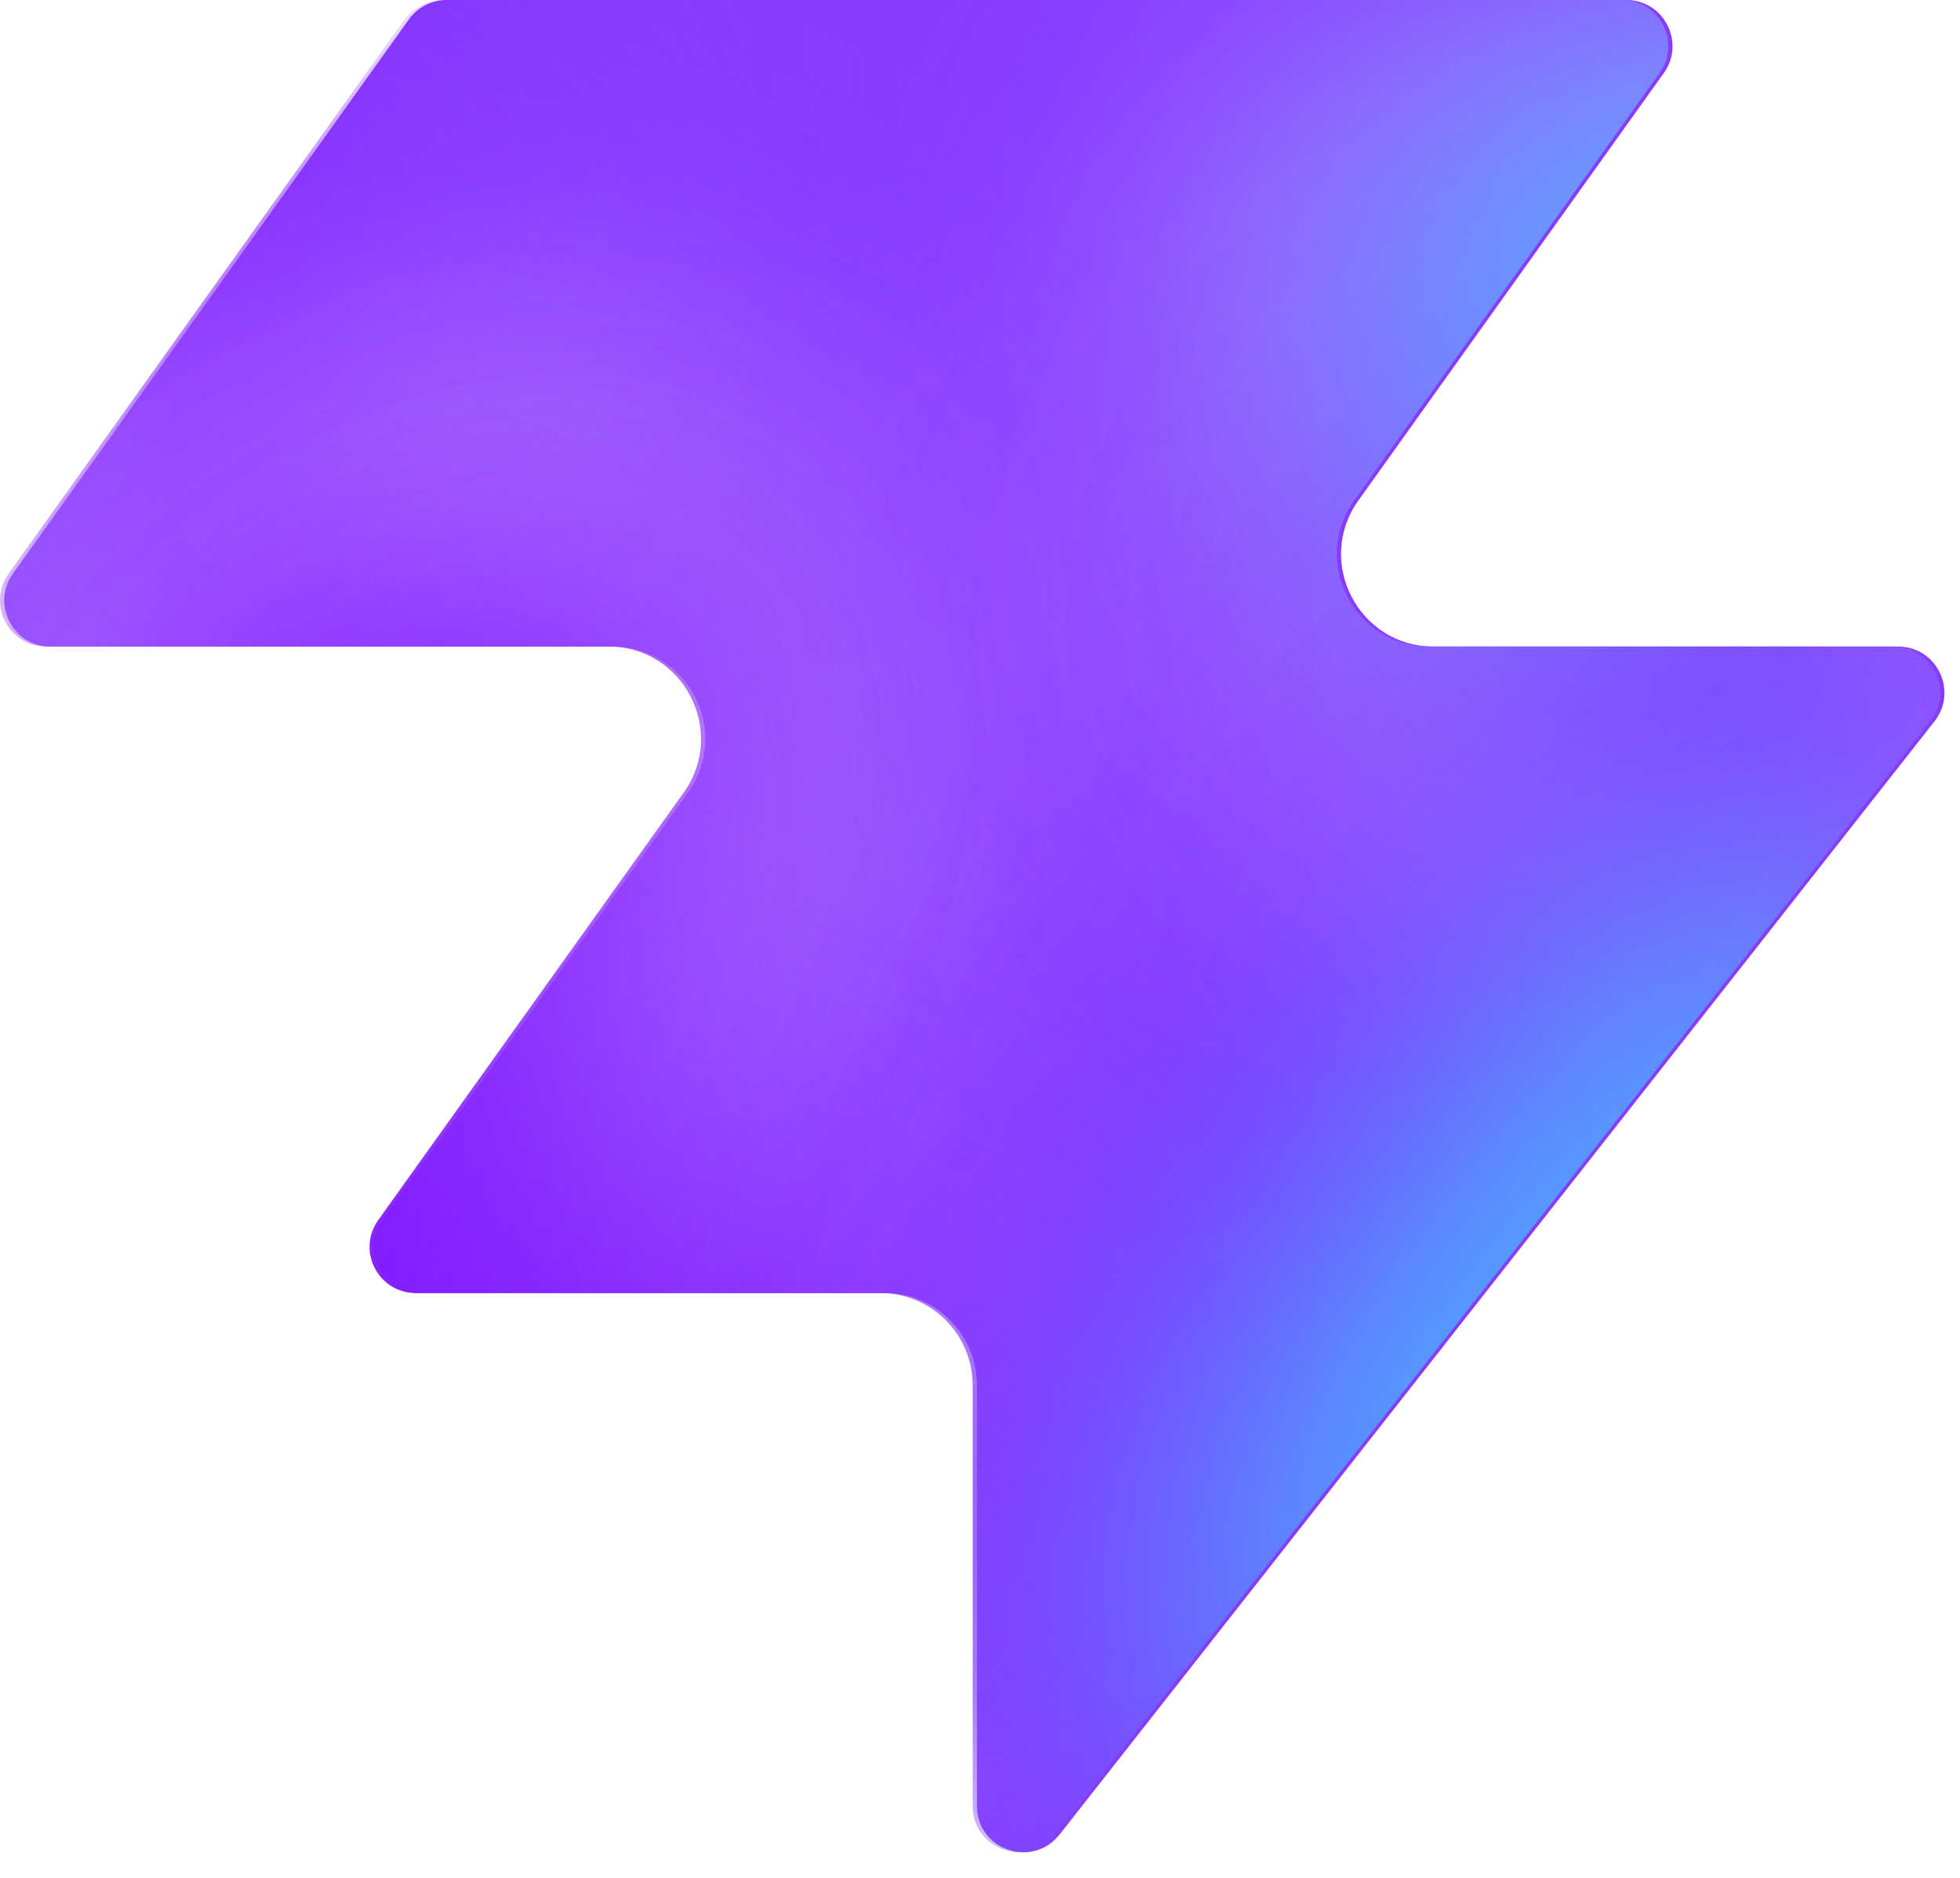
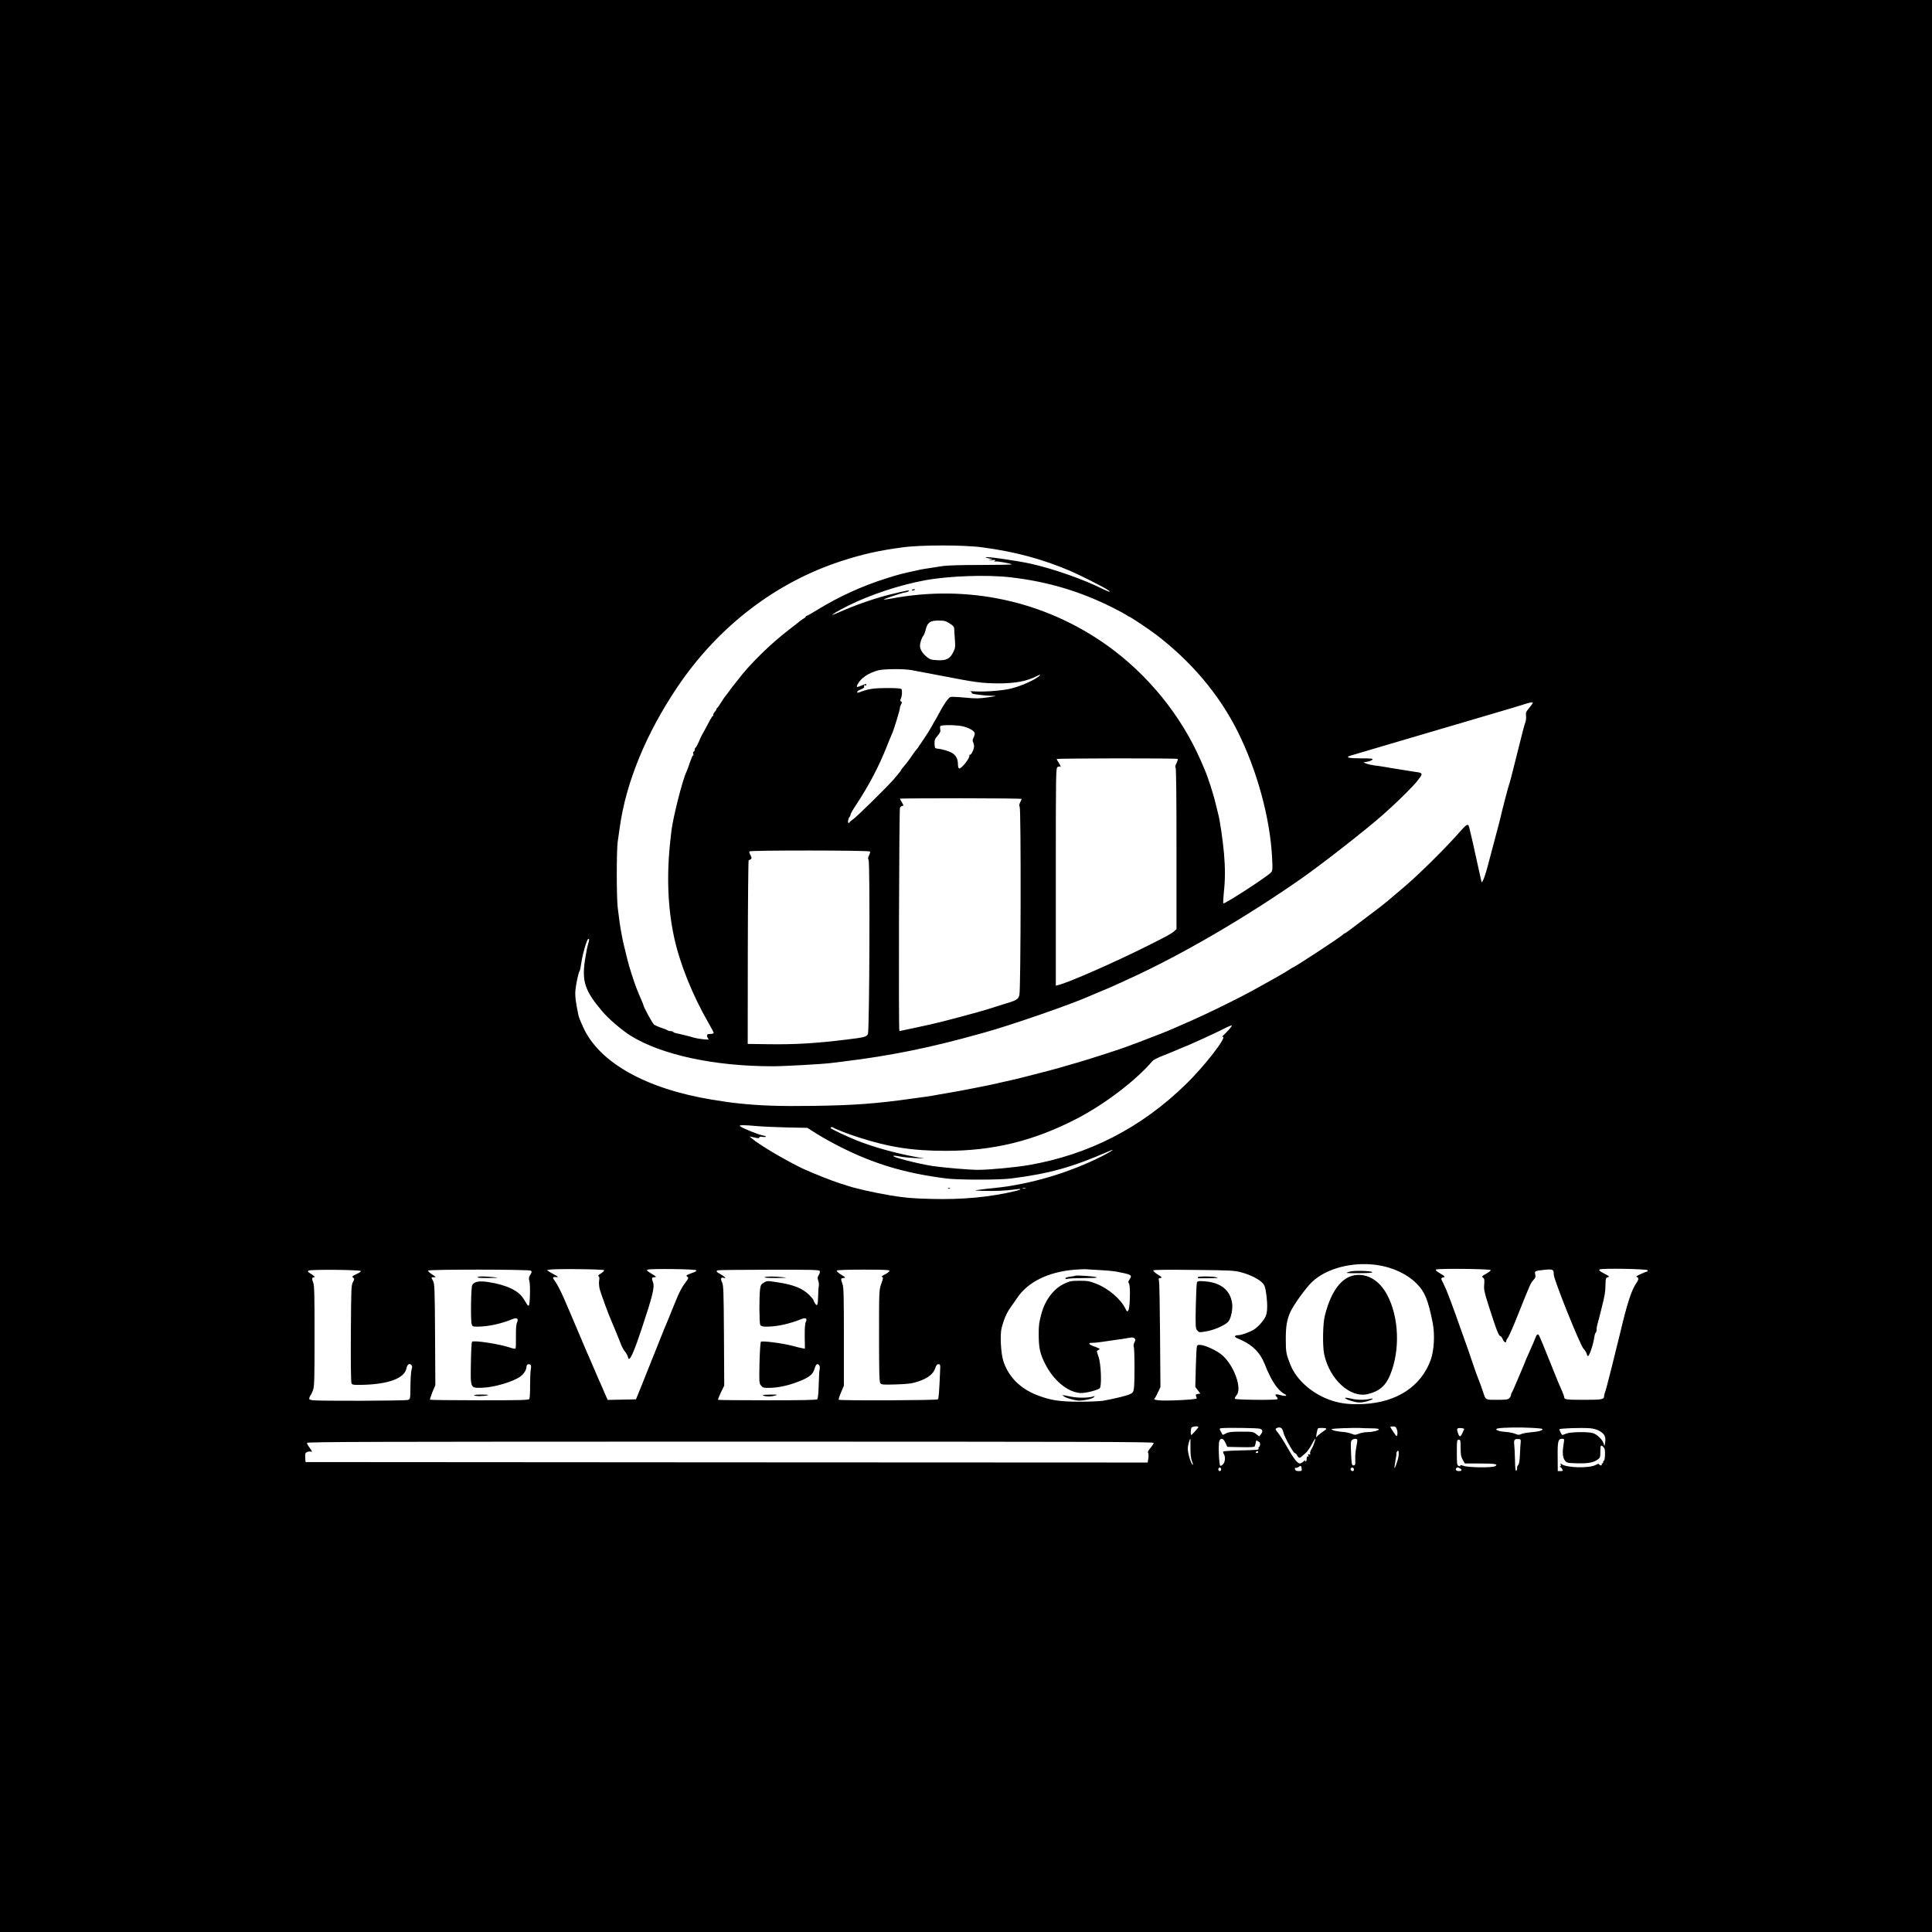
- <svg xmlns="http://www.w3.org/2000/svg" width="48" height="46" fill="none" viewBox="0 0 48 46">
-   <path fill="#863bff" d="M25.946 44.938c-.664.845-2.021.375-2.021-.698V33.937a2.26 2.26 0 0 0-2.262-2.262H10.287c-.92 0-1.456-1.04-.92-1.788l7.48-10.471c1.07-1.497 0-3.578-1.842-3.578H1.237c-.92 0-1.456-1.04-.92-1.788L10.013.474c.214-.297.556-.474.92-.474h28.894c.92 0 1.456 1.04.92 1.788l-7.48 10.471c-1.07 1.498 0 3.579 1.842 3.579h11.377c.943 0 1.473 1.088.89 1.83L25.947 44.94z" style="fill:#863bff;fill:color(display-p3 .525 .23 1);fill-opacity:1" />
-   <mask id="a" width="48" height="46" x="0" y="0" maskUnits="userSpaceOnUse" style="mask-type:alpha">
-     <path fill="#000" d="M25.842 44.938c-.664.844-2.021.375-2.021-.698V33.937a2.26 2.26 0 0 0-2.262-2.262H10.183c-.92 0-1.456-1.04-.92-1.788l7.48-10.471c1.07-1.498 0-3.579-1.842-3.579H1.133c-.92 0-1.456-1.04-.92-1.787L9.91.473c.214-.297.556-.474.92-.474h28.894c.92 0 1.456 1.04.92 1.788l-7.48 10.471c-1.07 1.498 0 3.578 1.842 3.578h11.377c.943 0 1.473 1.088.89 1.832L25.843 44.94z" style="fill:#000;fill-opacity:1" />
-   </mask>
-   <g mask="url(#a)">
-     <g filter="url(#b)">
-       <ellipse cx="5.508" cy="14.704" fill="#ede6ff" rx="5.508" ry="14.704" style="fill:#ede6ff;fill:color(display-p3 .927 .903 1);fill-opacity:1" transform="matrix(.00324 1 1 -.00324 -4.47 31.516)" />
-     </g>
-     <g filter="url(#c)">
-       <ellipse cx="10.399" cy="29.851" fill="#ede6ff" rx="10.399" ry="29.851" style="fill:#ede6ff;fill:color(display-p3 .927 .903 1);fill-opacity:1" transform="matrix(.00324 1 1 -.00324 -39.328 7.883)" />
-     </g>
-     <g filter="url(#d)">
-       <ellipse cx="5.508" cy="30.487" fill="#7e14ff" rx="5.508" ry="30.487" style="fill:#7e14ff;fill:color(display-p3 .492 .077 1);fill-opacity:1" transform="rotate(89.814 -25.913 -14.639)scale(1 -1)" />
-     </g>
-     <g filter="url(#e)">
-       <ellipse cx="5.508" cy="30.599" fill="#7e14ff" rx="5.508" ry="30.599" style="fill:#7e14ff;fill:color(display-p3 .492 .077 1);fill-opacity:1" transform="rotate(89.814 -32.644 -3.334)scale(1 -1)" />
-     </g>
-     <g filter="url(#f)">
-       <ellipse cx="5.508" cy="30.599" fill="#7e14ff" rx="5.508" ry="30.599" style="fill:#7e14ff;fill:color(display-p3 .492 .077 1);fill-opacity:1" transform="matrix(.00324 1 1 -.00324 -34.34 30.47)" />
-     </g>
-     <g filter="url(#g)">
-       <ellipse cx="14.072" cy="22.078" fill="#ede6ff" rx="14.072" ry="22.078" style="fill:#ede6ff;fill:color(display-p3 .927 .903 1);fill-opacity:1" transform="rotate(93.35 24.506 48.493)scale(-1 1)" />
-     </g>
-     <g filter="url(#h)">
-       <ellipse cx="3.47" cy="21.501" fill="#7e14ff" rx="3.47" ry="21.501" style="fill:#7e14ff;fill:color(display-p3 .492 .077 1);fill-opacity:1" transform="rotate(89.009 28.708 47.59)scale(-1 1)" />
-     </g>
-     <g filter="url(#i)">
-       <ellipse cx="3.47" cy="21.501" fill="#7e14ff" rx="3.47" ry="21.501" style="fill:#7e14ff;fill:color(display-p3 .492 .077 1);fill-opacity:1" transform="rotate(89.009 28.708 47.59)scale(-1 1)" />
-     </g>
-     <g filter="url(#j)">
-       <ellipse cx=".387" cy="8.972" fill="#7e14ff" rx="4.407" ry="29.108" style="fill:#7e14ff;fill:color(display-p3 .492 .077 1);fill-opacity:1" transform="rotate(39.51 .387 8.972)" />
-     </g>
-     <g filter="url(#k)">
-       <ellipse cx="47.523" cy="-6.092" fill="#7e14ff" rx="4.407" ry="29.108" style="fill:#7e14ff;fill:color(display-p3 .492 .077 1);fill-opacity:1" transform="rotate(37.892 47.523 -6.092)" />
-     </g>
-     <g filter="url(#l)">
-       <ellipse cx="41.412" cy="6.333" fill="#47bfff" rx="5.971" ry="9.665" style="fill:#47bfff;fill:color(display-p3 .28 .748 1);fill-opacity:1" transform="rotate(37.892 41.412 6.333)" />
-     </g>
-     <g filter="url(#m)">
-       <ellipse cx="-1.879" cy="38.332" fill="#7e14ff" rx="4.407" ry="29.108" style="fill:#7e14ff;fill:color(display-p3 .492 .077 1);fill-opacity:1" transform="rotate(37.892 -1.88 38.332)" />
-     </g>
-     <g filter="url(#n)">
-       <ellipse cx="-1.879" cy="38.332" fill="#7e14ff" rx="4.407" ry="29.108" style="fill:#7e14ff;fill:color(display-p3 .492 .077 1);fill-opacity:1" transform="rotate(37.892 -1.88 38.332)" />
-     </g>
-     <g filter="url(#o)">
-       <ellipse cx="35.651" cy="29.907" fill="#7e14ff" rx="4.407" ry="29.108" style="fill:#7e14ff;fill:color(display-p3 .492 .077 1);fill-opacity:1" transform="rotate(37.892 35.651 29.907)" />
-     </g>
-     <g filter="url(#p)">
-       <ellipse cx="38.418" cy="32.4" fill="#47bfff" rx="5.971" ry="15.297" style="fill:#47bfff;fill:color(display-p3 .28 .748 1);fill-opacity:1" transform="rotate(37.892 38.418 32.4)" />
-     </g>
+ <svg xmlns="http://www.w3.org/2000/svg" version="1.0" width="2033pt" height="2033pt" viewBox="0 0 2033 2033" preserveAspectRatio="xMidYMid meet">
+   <g transform="translate(0,2033) scale(0.1,-0.1)" fill="#000000" stroke="none">
+     <path d="M0 10165 l0 -10165 10165 0 10165 0 0 10165 0 10165 -10165 0 -10165 0 0 -10165z m10340 4405 c340 -45 631 -123 927 -250 110 -48 334 -161 389 -197 44 -28 18 -25 -43 5 -203 103 -534 219 -770 271 -142 31 -461 77 -470 67 -3 -2 12 -8 33 -12 l39 -8 -30 -8 c-20 -5 -14 -6 20 -2 37 3 46 2 35 -6 -12 -8 -12 -10 5 -8 24 3 156 -20 172 -30 6 -4 -138 -7 -320 -7 -222 0 -360 -4 -417 -13 -189 -29 -217 -33 -257 -43 -179 -39 -181 -40 -323 -84 -253 -79 -505 -194 -724 -329 -59 -36 -111 -66 -116 -66 -6 0 -10 -4 -10 -8 0 -4 -13 -16 -30 -25 -16 -10 -35 -23 -42 -30 -7 -7 -51 -41 -98 -77 -202 -154 -425 -373 -550 -540 -14 -18 -30 -38 -35 -44 -6 -6 -28 -36 -50 -66 -22 -30 -42 -57 -46 -60 -3 -3 -21 -30 -40 -60 -18 -30 -37 -56 -41 -58 -4 -2 -8 -8 -8 -13 0 -6 -9 -19 -20 -31 -10 -12 -17 -25 -14 -29 2 -4 0 -10 -6 -14 -6 -3 -18 -23 -29 -43 -10 -20 -36 -68 -57 -107 -22 -38 -41 -73 -42 -77 -14 -39 -47 -104 -53 -106 -5 -2 -9 -12 -9 -23 0 -10 -5 -19 -11 -19 -6 0 -8 -9 -4 -20 3 -11 2 -20 -3 -20 -5 0 -19 -33 -32 -72 -13 -40 -29 -84 -36 -98 -40 -77 -143 -485 -159 -625 -2 -16 -6 -52 -9 -80 -43 -374 -31 -721 38 -1040 59 -273 192 -605 360 -897 31 -53 56 -101 56 -107 0 -6 -16 -11 -35 -11 -27 0 -35 -4 -35 -18 0 -10 6 -24 13 -31 10 -11 1 -12 -53 -7 -36 4 -78 11 -95 16 -40 13 -153 41 -188 47 -15 3 -30 9 -33 14 -3 5 -15 9 -28 9 -12 0 -26 4 -32 8 -5 5 -34 17 -66 27 -31 10 -65 26 -76 34 -17 13 -112 188 -112 206 0 3 -9 27 -21 53 -12 26 -25 57 -30 70 -5 12 -13 32 -18 45 -24 57 -83 240 -101 317 -35 141 -46 187 -60 265 -13 63 -27 166 -40 275 -13 112 -13 602 0 693 6 40 15 106 21 147 65 475 278 993 610 1485 430 636 1036 1100 1729 1323 218 71 389 109 635 142 193 27 648 27 845 0z m295 -315 c388 -45 725 -145 1070 -317 66 -33 132 -69 147 -79 14 -11 29 -19 32 -19 10 0 206 -131 276 -184 373 -284 668 -632 863 -1022 204 -407 342 -912 363 -1329 6 -124 6 -137 -12 -156 -38 -43 -490 -336 -501 -325 -3 3 -1 54 5 113 15 133 15 261 2 412 -14 150 -41 335 -60 411 -5 19 -16 65 -25 101 -25 109 -84 292 -120 374 -7 17 -26 59 -41 95 -208 475 -557 903 -983 1208 -661 471 -1471 646 -2280 492 -30 -5 -61 -10 -70 -9 -20 1 184 69 223 75 16 2 34 8 40 14 13 13 -18 8 -182 -32 -148 -35 -343 -101 -500 -168 -63 -28 -118 -50 -121 -50 -15 0 63 46 163 96 236 117 543 219 816 269 251 45 646 59 895 30z m-642 -485 c37 -23 47 -35 48 -57 0 -16 3 -59 6 -98 7 -99 7 -102 -19 -153 -33 -65 -73 -85 -166 -79 -62 3 -78 8 -109 34 -44 35 -71 78 -72 114 -1 32 17 88 35 109 7 8 18 37 25 65 19 75 46 95 134 95 62 0 77 -4 118 -30z m-404 -491 c36 -6 179 -33 318 -60 351 -69 427 -79 598 -80 181 0 299 22 408 78 54 27 38 5 -20 -30 -70 -41 -166 -80 -248 -101 -85 -22 -264 -37 -370 -32 -49 3 -80 3 -67 0 12 -3 20 -9 17 -14 -3 -5 9 -11 27 -14 79 -12 147 -18 198 -18 44 0 33 -3 -53 -16 -94 -13 -126 -14 -241 -3 -74 7 -143 10 -154 7 -23 -8 -70 -76 -123 -176 -19 -36 -36 -67 -39 -70 -3 -3 -18 -30 -34 -60 -16 -30 -52 -88 -80 -129 -28 -40 -55 -81 -61 -90 -5 -9 -12 -18 -15 -21 -9 -8 -56 -73 -84 -115 -15 -22 -41 -55 -57 -72 -16 -18 -29 -35 -29 -38 0 -5 -11 -19 -74 -94 -70 -81 -400 -406 -434 -426 -17 -11 -32 -23 -32 -27 0 -4 -5 -8 -10 -8 -13 0 -5 49 10 64 5 5 10 17 10 25 0 8 29 58 64 110 128 194 236 399 317 605 22 56 47 115 54 131 20 42 85 255 85 277 0 10 6 27 13 38 10 17 9 22 -2 29 -10 6 -10 13 -2 28 13 25 17 85 7 101 -5 8 -48 12 -146 12 -135 0 -194 -8 -273 -36 -45 -17 -47 -17 -47 -4 0 6 18 17 39 26 29 11 38 20 34 32 -5 11 -2 14 9 10 8 -4 15 -1 15 7 0 10 -11 8 -44 -6 -59 -25 -66 -24 -49 9 35 67 110 118 216 148 56 15 261 18 349 3z m6541 -345 c0 -3 -17 -27 -38 -53 -34 -40 -38 -51 -34 -84 2 -20 0 -50 -6 -65 -15 -42 -16 -45 -129 -497 -19 -77 -38 -149 -43 -160 -8 -19 -74 -273 -90 -345 -4 -19 -24 -96 -44 -170 -20 -74 -54 -203 -76 -286 -21 -84 -47 -171 -58 -194 -18 -39 -20 -41 -25 -19 -5 21 -40 177 -68 307 -18 84 -28 128 -39 172 -6 25 -15 61 -19 80 -10 46 -24 41 -86 -28 -159 -183 -453 -473 -613 -607 -20 -16 -55 -46 -77 -65 -48 -43 -125 -106 -170 -140 -295 -224 -356 -270 -362 -270 -4 0 -16 -8 -27 -19 -35 -32 -507 -341 -521 -341 -2 0 -23 -13 -47 -29 -42 -28 -205 -120 -378 -215 -47 -26 -155 -82 -240 -124 -211 -105 -315 -154 -575 -267 -16 -7 -50 -22 -75 -32 -25 -11 -101 -41 -170 -67 -69 -26 -134 -51 -145 -56 -11 -4 -36 -13 -55 -20 -19 -7 -44 -16 -55 -21 -46 -19 -413 -138 -530 -171 -22 -6 -58 -16 -80 -23 -45 -14 -187 -54 -213 -60 -9 -2 -89 -23 -177 -46 -163 -42 -189 -48 -285 -69 -30 -7 -73 -16 -95 -22 -53 -12 -98 -21 -230 -47 -60 -11 -132 -25 -160 -31 -27 -5 -81 -14 -120 -21 -38 -6 -88 -15 -110 -19 -22 -5 -76 -14 -120 -20 -44 -6 -109 -15 -145 -20 -381 -54 -618 -71 -1045 -77 -351 -5 -559 2 -790 27 -86 9 -125 15 -275 39 -692 114 -1182 389 -1351 757 -42 93 -46 104 -54 139 -28 135 -35 197 -30 255 7 68 32 188 45 205 4 6 12 48 19 95 14 92 58 240 72 240 12 0 11 -9 -5 -64 -8 -27 -22 -102 -32 -168 -31 -218 3 -316 179 -525 68 -82 207 -201 302 -261 325 -202 883 -323 1498 -322 120 0 513 22 612 34 22 3 81 10 130 16 498 61 913 145 1433 291 17 5 47 13 65 18 258 71 902 294 1082 375 17 8 71 31 120 51 50 20 110 46 135 57 25 12 103 47 175 80 545 248 1229 647 1820 1061 227 160 684 518 850 666 21 20 64 58 95 86 67 60 229 222 250 250 8 11 25 33 38 49 32 41 28 53 -20 60 -41 6 -76 11 -228 36 -36 5 -90 15 -120 20 -30 5 -80 13 -110 16 -30 4 -68 13 -84 19 l-29 13 41 7 c22 3 46 13 53 21 10 12 -7 14 -119 14 -131 0 -171 10 -110 29 18 5 195 57 393 116 198 59 374 111 390 115 17 5 131 38 255 75 124 37 338 100 475 140 138 40 277 82 310 93 63 21 95 26 95 16z m-5994 -248 c63 -17 112 -44 120 -68 3 -9 -2 -31 -11 -48 -11 -22 -13 -35 -5 -49 5 -11 10 -31 10 -45 0 -31 -34 -98 -45 -88 -4 4 -5 0 -4 -8 6 -29 -90 -148 -110 -136 -6 4 -11 25 -11 47 0 52 -21 92 -62 116 -35 20 -104 41 -152 45 -28 3 -30 6 -32 50 -1 41 3 53 33 87 26 31 32 46 27 65 -3 14 -3 30 1 35 9 16 180 13 241 -3z m2257 -342 c3 -4 -3 -24 -13 -45 -12 -23 -16 -40 -10 -44 7 -4 10 -304 10 -854 l0 -848 -22 -20 c-34 -30 -75 -52 -283 -156 -349 -175 -830 -386 -937 -412 l-28 -7 0 1146 c0 1108 1 1146 19 1155 10 6 21 7 25 4 14 -14 5 14 -14 42 -11 17 -20 33 -20 38 0 8 1264 10 1273 1z m-1643 -421 c0 -5 -7 -21 -15 -36 -10 -21 -12 -34 -5 -47 15 -28 12 -1922 -3 -1979 -14 -51 -21 -55 -207 -111 -58 -18 -116 -36 -130 -41 -74 -24 -498 -138 -595 -158 -22 -5 -105 -23 -184 -40 -79 -17 -145 -31 -147 -31 -10 0 -3 2332 6 2351 6 10 18 19 26 19 14 0 13 6 -5 36 -12 19 -21 37 -21 40 0 2 288 4 640 4 352 0 640 -3 640 -7z m-1595 -553 c3 -5 -1 -23 -10 -40 -12 -23 -13 -35 -5 -50 16 -29 9 -1796 -7 -1831 -13 -29 -39 -36 -223 -58 -324 -40 -548 -53 -819 -49 l-223 3 1 965 c1 531 5 966 9 968 34 12 37 21 19 53 -9 17 -15 35 -11 40 7 13 1261 12 1269 -1z m3770 -1882 c-28 -29 -54 -56 -60 -60 -6 -5 -5 -8 3 -8 46 0 -201 -318 -393 -503 -469 -456 -1017 -737 -1650 -847 -141 -24 -415 -50 -535 -50 -90 0 -358 23 -475 40 -158 24 -451 100 -412 108 9 2 41 -2 70 -8 28 -6 97 -13 152 -16 l100 -4 -106 19 c-202 38 -431 102 -600 169 -119 48 -279 124 -279 133 0 12 23 11 35 0 12 -10 152 -65 250 -96 325 -106 574 -145 927 -145 501 0 926 104 1378 338 293 151 627 406 798 608 10 12 63 38 118 59 54 21 127 51 162 67 34 15 65 28 67 28 9 0 313 138 390 178 44 23 87 41 95 42 8 0 -8 -23 -35 -52z m-4954 -1008 c57 -5 199 -11 314 -14 l210 -4 100 -63 c55 -35 163 -95 240 -134 360 -183 693 -282 1125 -336 124 -16 558 -16 680 0 406 52 637 117 1025 285 82 36 40 5 -66 -49 -348 -176 -754 -297 -1134 -336 -60 -6 -135 -14 -165 -19 -53 -7 -51 -8 40 -11 129 -4 246 1 360 17 53 8 48 -4 -7 -17 -269 -66 -567 -94 -896 -85 -205 6 -267 11 -427 37 -175 29 -387 77 -475 109 -11 4 -38 13 -60 19 -82 26 -284 106 -385 153 -177 84 -448 243 -534 315 l-29 24 27 -5 c14 -4 37 -8 51 -11 15 -3 25 -1 25 6 0 8 12 10 35 6 19 -3 35 -2 35 2 0 5 -18 11 -40 15 -42 7 -216 78 -234 96 -13 13 46 13 185 0z m2822 -657 c-7 -2 -21 -2 -30 0 -10 3 -4 5 12 5 17 0 24 -2 18 -5z m3694 -804 c166 -23 322 -96 423 -199 83 -84 118 -169 166 -410 24 -124 15 -289 -21 -390 -101 -278 -355 -446 -705 -464 -130 -7 -235 3 -330 34 -203 65 -375 213 -442 380 -44 112 -48 133 -48 268 0 135 11 202 48 286 33 74 168 261 232 320 153 141 420 210 677 175z m-8130 -55 c2 -6 -13 -21 -33 -34 -26 -15 -34 -24 -25 -29 8 -6 10 -20 6 -44 -4 -19 -2 -58 4 -85 8 -40 98 -285 131 -357 12 -27 84 -201 100 -245 8 -19 24 -48 37 -63 13 -16 26 -39 29 -53 3 -13 9 -24 13 -24 19 2 59 95 130 308 117 351 141 446 123 496 -17 47 -15 56 16 56 24 1 20 5 -32 37 -49 30 -56 38 -40 43 35 12 507 6 511 -7 2 -6 -6 -14 -18 -18 -12 -4 -38 -14 -58 -22 -32 -14 -34 -16 -18 -28 16 -11 13 -17 -27 -70 -30 -38 -63 -102 -101 -198 -31 -78 -64 -158 -72 -177 -14 -33 -25 -59 -44 -105 -4 -11 -57 -144 -118 -295 -60 -151 -125 -313 -144 -360 l-35 -85 -149 -3 -149 -3 -34 78 c-18 43 -43 101 -56 128 -12 28 -43 100 -69 160 -26 61 -53 124 -61 140 -7 17 -47 111 -89 210 -42 99 -80 189 -85 200 -5 11 -34 78 -64 148 -30 70 -71 150 -90 177 -38 52 -37 55 19 51 12 -1 5 7 -20 20 -22 12 -51 28 -65 37 l-25 16 23 5 c47 12 575 6 579 -5z m5221 1 c62 -3 136 -10 165 -15 169 -33 174 -35 141 -86 -13 -19 -14 -28 -5 -37 6 -6 11 -47 11 -101 0 -173 -18 -235 -47 -168 -45 98 -178 213 -308 264 -70 27 -91 31 -176 31 -87 -1 -103 -4 -162 -32 -108 -51 -197 -168 -236 -306 -27 -100 -31 -126 -31 -220 0 -147 13 -207 66 -313 88 -176 235 -299 368 -310 50 -4 166 23 207 48 24 16 16 261 -12 334 -11 32 -19 59 -17 60 1 2 11 7 21 13 16 8 9 13 -42 32 -70 25 -78 41 -23 41 21 0 63 4 93 9 30 5 95 14 144 21 50 6 112 16 139 21 39 8 53 7 64 -4 12 -13 12 -19 -1 -43 -9 -18 -11 -36 -6 -49 9 -24 10 -372 1 -435 -6 -39 -12 -47 -42 -61 -34 -16 -166 -48 -284 -69 -33 -5 -143 -10 -246 -10 -209 0 -306 15 -446 69 -176 68 -299 190 -354 352 -28 81 -39 284 -20 356 22 86 52 157 89 208 20 28 53 75 73 105 111 168 325 275 601 299 51 4 108 7 127 5 19 -2 86 -6 148 -9z m4109 0 c1 -5 -20 -23 -48 -38 -46 -25 -49 -29 -34 -41 15 -10 17 -23 13 -72 -5 -51 1 -80 42 -209 88 -276 111 -335 130 -335 5 0 16 -16 25 -36 13 -31 35 -40 35 -13 0 5 9 22 20 37 11 15 63 135 115 267 120 300 122 304 152 337 20 21 24 32 18 57 -8 37 -6 38 97 49 89 9 98 5 98 -50 0 -53 278 -745 313 -780 14 -15 29 -38 33 -52 3 -14 9 -26 13 -26 16 0 58 125 68 203 3 20 9 40 14 43 5 3 9 17 9 31 0 15 4 40 9 57 5 17 14 50 20 74 6 23 15 59 20 80 37 144 44 186 45 257 2 75 3 80 25 85 21 5 17 10 -39 39 -49 26 -59 36 -47 43 26 14 500 6 505 -9 2 -7 -1 -13 -6 -13 -5 0 -36 -12 -68 -27 -39 -17 -53 -28 -41 -30 22 -6 22 -28 -2 -61 -53 -75 -99 -218 -172 -527 -12 -47 -10 -39 -89 -360 -34 -137 -66 -258 -71 -267 -5 -10 -9 -26 -9 -36 0 -38 -18 -42 -206 -42 -190 0 -214 3 -214 26 0 8 -10 36 -21 62 -34 75 -43 97 -119 287 -40 99 -78 194 -85 210 -7 17 -20 47 -29 68 -18 46 -30 47 -47 5 -12 -33 -37 -90 -77 -179 -12 -25 -31 -70 -42 -100 -12 -29 -32 -76 -44 -104 -12 -27 -35 -81 -51 -120 -16 -38 -32 -74 -37 -80 -4 -5 -8 -16 -8 -24 0 -8 -7 -23 -17 -33 -14 -15 -32 -18 -129 -18 -127 0 -120 -4 -149 86 -9 27 -20 58 -24 69 -5 11 -14 36 -21 55 -7 19 -16 44 -21 55 -4 11 -15 40 -23 65 -29 88 -105 306 -136 390 -17 47 -46 128 -64 180 -31 87 -72 196 -98 260 -6 14 -21 46 -34 73 -25 48 -25 48 15 59 9 3 -10 18 -43 37 -42 25 -54 36 -44 42 19 13 571 7 575 -6z m-11890 -10 c2 -6 -20 -21 -48 -33 -44 -21 -48 -25 -34 -36 16 -12 16 -15 -1 -47 -18 -32 -19 -68 -22 -541 -2 -319 1 -514 7 -525 8 -16 24 -18 128 -15 266 8 429 70 450 173 8 41 30 57 50 37 12 -13 13 -22 4 -49 -6 -19 -11 -96 -12 -172 -1 -137 -1 -138 -26 -148 -27 -10 -945 -13 -1006 -3 -33 6 -37 9 -31 28 4 11 10 23 13 26 4 3 15 25 24 50 15 41 17 101 17 573 0 445 -2 533 -15 563 -16 39 -13 54 13 54 10 0 0 11 -23 27 -22 14 -42 27 -44 29 -1 1 0 8 4 13 9 15 547 10 552 -4z m1789 4 c12 -10 11 -17 -6 -43 -16 -27 -18 -39 -9 -68 11 -40 6 -244 -6 -256 -4 -4 -12 1 -19 12 -6 10 -23 38 -38 61 -53 86 -182 146 -375 175 -93 14 -145 3 -164 -33 -13 -24 -18 -367 -6 -409 7 -26 11 -28 65 -28 112 1 246 30 369 81 44 18 62 2 43 -38 -8 -19 -12 -66 -11 -145 1 -65 0 -122 -4 -127 -3 -6 -27 -2 -59 9 -108 37 -381 79 -399 61 -5 -5 -10 -106 -12 -225 -4 -269 -7 -262 117 -259 125 3 330 63 406 120 35 26 62 70 62 101 0 23 21 34 40 22 9 -6 11 -19 6 -46 -5 -22 -8 -98 -8 -170 1 -71 -3 -137 -8 -145 -8 -12 -85 -14 -524 -14 -283 0 -517 3 -520 6 -4 3 8 39 24 80 l31 73 -3 531 c-3 482 -5 533 -20 564 -23 43 -23 41 9 41 25 0 23 2 -21 30 -26 17 -44 35 -41 40 9 14 1064 13 1081 -1z m3040 -4 c4 -8 -1 -27 -10 -41 -14 -21 -15 -31 -6 -60 7 -19 9 -45 6 -57 -3 -12 -6 -59 -7 -104 -2 -97 -9 -114 -32 -79 -10 14 -17 30 -17 35 0 5 -20 29 -43 53 -73 72 -163 108 -337 135 -105 16 -109 16 -141 -3 -29 -17 -35 -27 -41 -70 -10 -80 -9 -353 2 -375 9 -15 22 -19 68 -19 107 0 240 29 369 81 42 17 61 3 42 -32 -8 -16 -12 -66 -11 -153 l2 -128 -28 5 c-15 2 -63 14 -107 26 -101 27 -316 54 -328 42 -6 -6 -12 -106 -15 -223 -4 -204 -4 -214 16 -238 19 -23 27 -25 94 -24 88 2 194 24 298 65 111 42 154 76 170 132 7 25 18 48 25 51 21 8 38 -21 30 -51 -4 -16 -8 -90 -10 -167 -2 -84 -8 -143 -15 -150 -8 -8 -160 -11 -525 -11 -282 0 -516 2 -519 5 -3 3 11 38 30 78 l35 72 -3 527 c-3 481 -5 531 -21 562 -18 36 -9 55 20 44 32 -12 9 15 -32 37 -47 26 -54 35 -32 43 6 3 250 6 540 6 461 1 528 -1 533 -14z m734 2 c0 -7 -21 -24 -47 -37 -31 -15 -42 -25 -32 -27 15 -4 14 -11 -7 -71 -24 -67 -24 -68 -24 -548 0 -385 3 -484 13 -498 13 -17 27 -18 168 -14 134 5 165 9 237 33 97 33 155 79 174 140 10 29 19 40 33 40 16 0 20 -6 19 -35 -11 -264 -16 -326 -25 -335 -11 -11 -1032 -15 -1043 -4 -4 3 7 38 24 77 l30 71 0 514 c0 432 -2 521 -15 557 -20 56 -19 58 12 62 25 3 23 5 -26 35 -29 18 -49 37 -46 43 4 6 108 10 281 10 218 0 274 -3 274 -13z m3703 -16 c91 -24 183 -70 222 -111 22 -23 29 -44 38 -107 17 -121 15 -202 -6 -247 -24 -48 -78 -109 -123 -137 -46 -28 -132 -59 -166 -59 -38 0 -44 -18 -11 -31 138 -56 220 -125 272 -231 17 -36 31 -68 31 -71 0 -4 18 -45 41 -91 44 -93 104 -168 153 -193 41 -21 18 -29 -40 -13 -51 15 -65 8 -41 -18 10 -10 14 -22 10 -25 -11 -12 -441 -8 -448 4 -4 6 3 21 15 35 67 70 -28 328 -159 432 -52 41 -153 89 -207 98 -34 5 -42 3 -49 -12 -4 -11 -9 -111 -12 -224 l-5 -205 27 -35 26 -35 -26 -3 c-20 -3 -25 -8 -20 -20 4 -9 7 -21 8 -27 2 -13 -327 -29 -401 -20 -49 6 -52 8 -40 23 8 9 24 40 36 67 l23 50 -4 545 c-2 300 -7 557 -11 572 -7 23 -5 27 15 30 21 3 18 8 -29 37 -28 18 -49 37 -46 43 4 7 148 8 428 5 388 -4 427 -6 499 -26z m-453 -1628 c-1 -9 -68 -83 -75 -83 -7 0 -6 55 1 74 6 16 74 24 74 9z m2089 -24 c6 -17 8 -42 5 -56 -6 -23 -8 -21 -40 26 -19 28 -34 53 -34 56 0 3 13 5 29 5 24 0 31 -6 40 -31z m-1442 7 c30 -10 34 -28 13 -56 l-19 -25 -33 25 c-31 24 -40 25 -158 25 -101 0 -131 -4 -158 -18 -19 -10 -35 -17 -37 -15 -1 2 -10 17 -19 35 -16 32 -16 32 12 35 53 6 377 2 399 -6z m231 1 c6 -6 14 -26 17 -42 11 -46 105 -215 119 -215 7 0 19 -11 26 -25 15 -29 27 -31 49 -10 9 8 28 25 42 37 15 13 41 50 59 83 18 33 34 62 37 65 14 14 -13 -69 -33 -102 -13 -20 -21 -44 -18 -53 5 -11 2 -14 -10 -9 -12 5 -15 2 -9 -12 4 -12 3 -15 -5 -10 -8 5 -12 -3 -12 -23 0 -17 -5 -31 -11 -31 -5 0 -7 6 -3 13 4 6 -4 2 -18 -10 -13 -13 -31 -23 -40 -23 -25 0 -69 57 -136 176 -34 60 -77 126 -94 147 -27 32 -30 40 -18 47 21 13 46 12 58 -3z m468 0 c3 -3 -7 -13 -23 -23 -15 -10 -41 -29 -57 -43 l-28 -26 7 45 c4 25 11 47 15 50 11 7 79 5 86 -3z m480 3 c41 0 74 -4 74 -10 0 -13 -67 -30 -122 -30 -26 0 -66 -7 -88 -16 -37 -15 -44 -15 -78 -1 -20 9 -66 18 -102 20 -36 3 -78 11 -95 18 -28 13 -21 14 95 20 69 3 152 4 184 3 32 -2 92 -4 132 -4z m971 -9 c-1 -3 -11 -23 -20 -44 -20 -43 -31 -41 -47 9 -9 27 -9 38 -1 43 13 9 73 2 68 -8z m712 14 c109 -6 121 -9 108 -22 -9 -9 -47 -18 -103 -23 -49 -4 -101 -13 -116 -20 -23 -11 -34 -11 -65 3 -21 8 -68 18 -106 20 -77 5 -121 28 -71 37 54 9 228 12 353 5z m705 -29 c59 -32 75 -61 67 -121 -7 -48 -7 -49 -15 -19 -10 42 -70 101 -115 114 -57 16 -236 12 -278 -5 -19 -8 -39 -15 -43 -15 -7 0 -30 45 -30 60 0 10 224 18 320 11 31 -2 72 -12 94 -25z m-4297 -183 c0 -69 4 -111 17 -143 12 -33 13 -41 3 -30 -21 23 -51 130 -48 175 2 31 20 95 27 95 1 0 1 -44 1 -97z m368 55 l20 -43 143 -3 c109 -2 143 0 146 10 3 7 8 27 11 43 4 17 10 24 12 18 3 -7 11 -13 19 -13 16 0 19 -46 3 -55 -6 -4 -8 -12 -6 -19 5 -13 -8 -14 -215 -19 -82 -2 -151 -7 -155 -11 -4 -4 -2 -16 5 -26 19 -31 15 -83 -9 -109 -12 -12 -25 -19 -29 -14 -13 13 -21 228 -10 257 15 40 42 33 65 -16z m1387 31 c2 -7 -2 -39 -9 -73 -7 -34 -13 -86 -12 -116 2 -77 1 -80 -20 -80 -16 0 -19 12 -24 128 -5 110 -4 129 11 140 20 15 49 16 54 1z m1720 -24 c-2 -16 -6 -75 -8 -130 -3 -66 -9 -103 -18 -110 -7 -6 -13 -21 -12 -34 1 -13 -4 -26 -10 -28 -7 -2 -11 34 -12 109 -1 62 -5 136 -8 165 -6 54 1 63 51 60 16 -2 19 -8 17 -32z m452 -17 c-15 -91 -11 -144 12 -175 21 -27 24 -28 130 -31 115 -3 170 7 217 40 25 18 27 25 27 84 0 68 6 76 34 45 13 -14 17 -34 15 -80 -1 -34 -6 -61 -11 -61 -4 0 -8 -7 -8 -15 0 -8 -5 -15 -11 -15 -5 0 -7 -4 -4 -10 3 -5 0 -10 -9 -10 -8 0 -16 5 -18 11 -3 8 -15 6 -38 -7 -69 -36 -307 -30 -359 10 -12 9 -13 8 -8 -6 4 -11 2 -18 -6 -19 -9 0 -9 -2 1 -6 7 -2 17 -13 22 -24 9 -17 7 -19 -19 -19 l-29 0 -1 150 c-2 164 5 190 46 190 25 0 25 0 17 -52z m-1084 -44 c0 -70 4 -94 22 -125 l22 -39 162 0 c158 0 196 -7 155 -29 -31 -17 -281 -14 -330 4 -23 8 -39 10 -36 5 7 -12 3 -12 -19 -4 -14 5 -16 27 -16 140 0 127 1 134 20 134 18 0 20 -7 20 -86z m-3230 53 c0 -7 -16 -32 -34 -54 -22 -25 -32 -43 -25 -50 5 -5 6 -30 3 -56 l-7 -47 -4431 2 -4431 3 -3 47 c-3 39 0 49 18 58 11 6 30 8 41 5 18 -6 16 -1 -10 36 -17 23 -31 48 -31 56 0 11 722 13 4455 13 3683 0 4455 -2 4455 -13z m2570 -172 c-18 -60 -32 -96 -36 -92 -2 2 3 37 10 78 8 40 13 76 10 78 -2 2 2 11 9 19 10 13 13 11 15 -14 2 -15 -2 -47 -8 -69z m-1470 75 c0 -5 -7 -10 -16 -10 -8 0 -12 5 -9 10 3 6 10 10 16 10 5 0 9 -4 9 -10z m457 -175 c3 -22 0 -25 -30 -25 -26 0 -36 5 -40 19 -3 12 0 18 7 15 6 -2 20 2 31 10 23 17 28 14 32 -19z m-847 -7 c0 -10 -7 -18 -15 -18 -8 0 -15 8 -15 18 0 10 7 19 15 19 8 0 15 -9 15 -19z m1397 0 c1 -10 -4 -18 -12 -18 -16 0 -28 16 -21 28 9 16 32 9 33 -10z m1114 12 c28 -16 23 -30 -11 -30 -28 0 -40 17 -23 33 8 9 11 9 34 -3z" />
+     <path d="M9596 14121 c-4 -5 3 -7 14 -4 23 6 26 13 6 13 -8 0 -17 -4 -20 -9z" />
+     <path d="M9978 7823 c7 -3 16 -2 19 1 4 3 -2 6 -13 5 -11 0 -14 -3 -6 -6z" />
+     <path d="M14203 6949 c-18 -5 -33 -11 -33 -13 0 -3 63 -4 140 -3 96 0 137 4 130 11 -14 14 -196 18 -237 5z" />
+     <path d="M14254 6911 c-140 -23 -250 -172 -313 -426 -22 -85 -25 -319 -7 -405 56 -264 273 -463 457 -420 122 29 190 87 237 202 107 258 94 608 -31 842 -81 152 -207 228 -343 207z" />
+     <path d="M14155 5620 c-6 -10 71 -38 126 -46 30 -4 65 -1 102 10 64 18 87 39 29 25 -55 -13 -141 -11 -200 5 -29 7 -55 10 -57 6z" />
+     <path d="M11315 6906 c-5 -3 -31 -7 -57 -11 -27 -3 -48 -11 -48 -17 0 -6 10 -8 26 -4 15 4 95 7 178 7 108 1 142 3 121 10 -32 10 -204 21 -220 15z" />
+     <path d="M11197 5635 c12 -9 52 -23 89 -32 57 -14 77 -15 138 -4 39 6 78 19 86 28 13 14 13 15 -4 9 -48 -17 -164 -18 -240 -2 -96 20 -96 20 -69 1z" />
+     <path d="M5025 6890 c-4 -6 37 -9 117 -8 109 1 116 2 58 8 -98 11 -168 11 -175 0z" />
+     <path d="M4989 5647 c11 -11 103 -10 143 1 18 4 -4 7 -62 7 -55 1 -86 -3 -81 -8z" />
+     <path d="M8045 6890 c-12 -5 34 -8 120 -8 115 1 128 2 75 8 -89 10 -171 10 -195 0z" />
+     <path d="M8026 5649 c8 -14 83 -18 123 -6 42 12 42 12 -42 12 -47 0 -83 -3 -81 -6z" />
+     <path d="M12605 6890 c-3 -5 0 -10 7 -11 18 -1 114 0 168 2 42 1 43 2 15 9 -45 11 -183 11 -190 0z" />
+     <path d="M12595 6834 c-4 -11 -9 -122 -12 -249 -4 -215 -3 -232 15 -254 19 -23 20 -23 93 -11 91 15 210 69 239 109 26 38 44 132 35 190 -21 137 -122 217 -291 228 -63 5 -72 3 -79 -13z" />
  </g>
-   <defs>
-     <filter id="b" width="60.045" height="41.654" x="-19.77" y="16.149" color-interpolation-filters="sRGB" filterUnits="userSpaceOnUse">
-       <feFlood flood-opacity="0" result="BackgroundImageFix" />
-       <feBlend in="SourceGraphic" in2="BackgroundImageFix" result="shape" />
-       <feGaussianBlur result="effect1_foregroundBlur_2002_17158" stdDeviation="7.659" />
-     </filter>
-     <filter id="c" width="90.34" height="51.437" x="-54.613" y="-7.533" color-interpolation-filters="sRGB" filterUnits="userSpaceOnUse">
-       <feFlood flood-opacity="0" result="BackgroundImageFix" />
-       <feBlend in="SourceGraphic" in2="BackgroundImageFix" result="shape" />
-       <feGaussianBlur result="effect1_foregroundBlur_2002_17158" stdDeviation="7.659" />
-     </filter>
-     <filter id="d" width="79.355" height="29.4" x="-49.64" y="2.03" color-interpolation-filters="sRGB" filterUnits="userSpaceOnUse">
-       <feFlood flood-opacity="0" result="BackgroundImageFix" />
-       <feBlend in="SourceGraphic" in2="BackgroundImageFix" result="shape" />
-       <feGaussianBlur result="effect1_foregroundBlur_2002_17158" stdDeviation="4.596" />
-     </filter>
-     <filter id="e" width="79.579" height="29.4" x="-45.045" y="20.029" color-interpolation-filters="sRGB" filterUnits="userSpaceOnUse">
-       <feFlood flood-opacity="0" result="BackgroundImageFix" />
-       <feBlend in="SourceGraphic" in2="BackgroundImageFix" result="shape" />
-       <feGaussianBlur result="effect1_foregroundBlur_2002_17158" stdDeviation="4.596" />
-     </filter>
-     <filter id="f" width="79.579" height="29.4" x="-43.513" y="21.178" color-interpolation-filters="sRGB" filterUnits="userSpaceOnUse">
-       <feFlood flood-opacity="0" result="BackgroundImageFix" />
-       <feBlend in="SourceGraphic" in2="BackgroundImageFix" result="shape" />
-       <feGaussianBlur result="effect1_foregroundBlur_2002_17158" stdDeviation="4.596" />
-     </filter>
-     <filter id="g" width="74.749" height="58.852" x="15.756" y="-17.901" color-interpolation-filters="sRGB" filterUnits="userSpaceOnUse">
-       <feFlood flood-opacity="0" result="BackgroundImageFix" />
-       <feBlend in="SourceGraphic" in2="BackgroundImageFix" result="shape" />
-       <feGaussianBlur result="effect1_foregroundBlur_2002_17158" stdDeviation="7.659" />
-     </filter>
-     <filter id="h" width="61.377" height="25.362" x="23.548" y="2.284" color-interpolation-filters="sRGB" filterUnits="userSpaceOnUse">
-       <feFlood flood-opacity="0" result="BackgroundImageFix" />
-       <feBlend in="SourceGraphic" in2="BackgroundImageFix" result="shape" />
-       <feGaussianBlur result="effect1_foregroundBlur_2002_17158" stdDeviation="4.596" />
-     </filter>
-     <filter id="i" width="61.377" height="25.362" x="23.548" y="2.284" color-interpolation-filters="sRGB" filterUnits="userSpaceOnUse">
-       <feFlood flood-opacity="0" result="BackgroundImageFix" />
-       <feBlend in="SourceGraphic" in2="BackgroundImageFix" result="shape" />
-       <feGaussianBlur result="effect1_foregroundBlur_2002_17158" stdDeviation="4.596" />
-     </filter>
-     <filter id="j" width="56.045" height="63.649" x="-27.636" y="-22.853" color-interpolation-filters="sRGB" filterUnits="userSpaceOnUse">
-       <feFlood flood-opacity="0" result="BackgroundImageFix" />
-       <feBlend in="SourceGraphic" in2="BackgroundImageFix" result="shape" />
-       <feGaussianBlur result="effect1_foregroundBlur_2002_17158" stdDeviation="4.596" />
-     </filter>
-     <filter id="k" width="54.814" height="64.646" x="20.116" y="-38.415" color-interpolation-filters="sRGB" filterUnits="userSpaceOnUse">
-       <feFlood flood-opacity="0" result="BackgroundImageFix" />
-       <feBlend in="SourceGraphic" in2="BackgroundImageFix" result="shape" />
-       <feGaussianBlur result="effect1_foregroundBlur_2002_17158" stdDeviation="4.596" />
-     </filter>
-     <filter id="l" width="33.541" height="35.313" x="24.641" y="-11.323" color-interpolation-filters="sRGB" filterUnits="userSpaceOnUse">
-       <feFlood flood-opacity="0" result="BackgroundImageFix" />
-       <feBlend in="SourceGraphic" in2="BackgroundImageFix" result="shape" />
-       <feGaussianBlur result="effect1_foregroundBlur_2002_17158" stdDeviation="4.596" />
-     </filter>
-     <filter id="m" width="54.814" height="64.646" x="-29.286" y="6.009" color-interpolation-filters="sRGB" filterUnits="userSpaceOnUse">
-       <feFlood flood-opacity="0" result="BackgroundImageFix" />
-       <feBlend in="SourceGraphic" in2="BackgroundImageFix" result="shape" />
-       <feGaussianBlur result="effect1_foregroundBlur_2002_17158" stdDeviation="4.596" />
-     </filter>
-     <filter id="n" width="54.814" height="64.646" x="-29.286" y="6.009" color-interpolation-filters="sRGB" filterUnits="userSpaceOnUse">
-       <feFlood flood-opacity="0" result="BackgroundImageFix" />
-       <feBlend in="SourceGraphic" in2="BackgroundImageFix" result="shape" />
-       <feGaussianBlur result="effect1_foregroundBlur_2002_17158" stdDeviation="4.596" />
-     </filter>
-     <filter id="o" width="54.814" height="64.646" x="8.244" y="-2.416" color-interpolation-filters="sRGB" filterUnits="userSpaceOnUse">
-       <feFlood flood-opacity="0" result="BackgroundImageFix" />
-       <feBlend in="SourceGraphic" in2="BackgroundImageFix" result="shape" />
-       <feGaussianBlur result="effect1_foregroundBlur_2002_17158" stdDeviation="4.596" />
-     </filter>
-     <filter id="p" width="39.409" height="43.623" x="18.713" y="10.588" color-interpolation-filters="sRGB" filterUnits="userSpaceOnUse">
-       <feFlood flood-opacity="0" result="BackgroundImageFix" />
-       <feBlend in="SourceGraphic" in2="BackgroundImageFix" result="shape" />
-       <feGaussianBlur result="effect1_foregroundBlur_2002_17158" stdDeviation="4.596" />
-     </filter>
-   </defs>
</svg>
